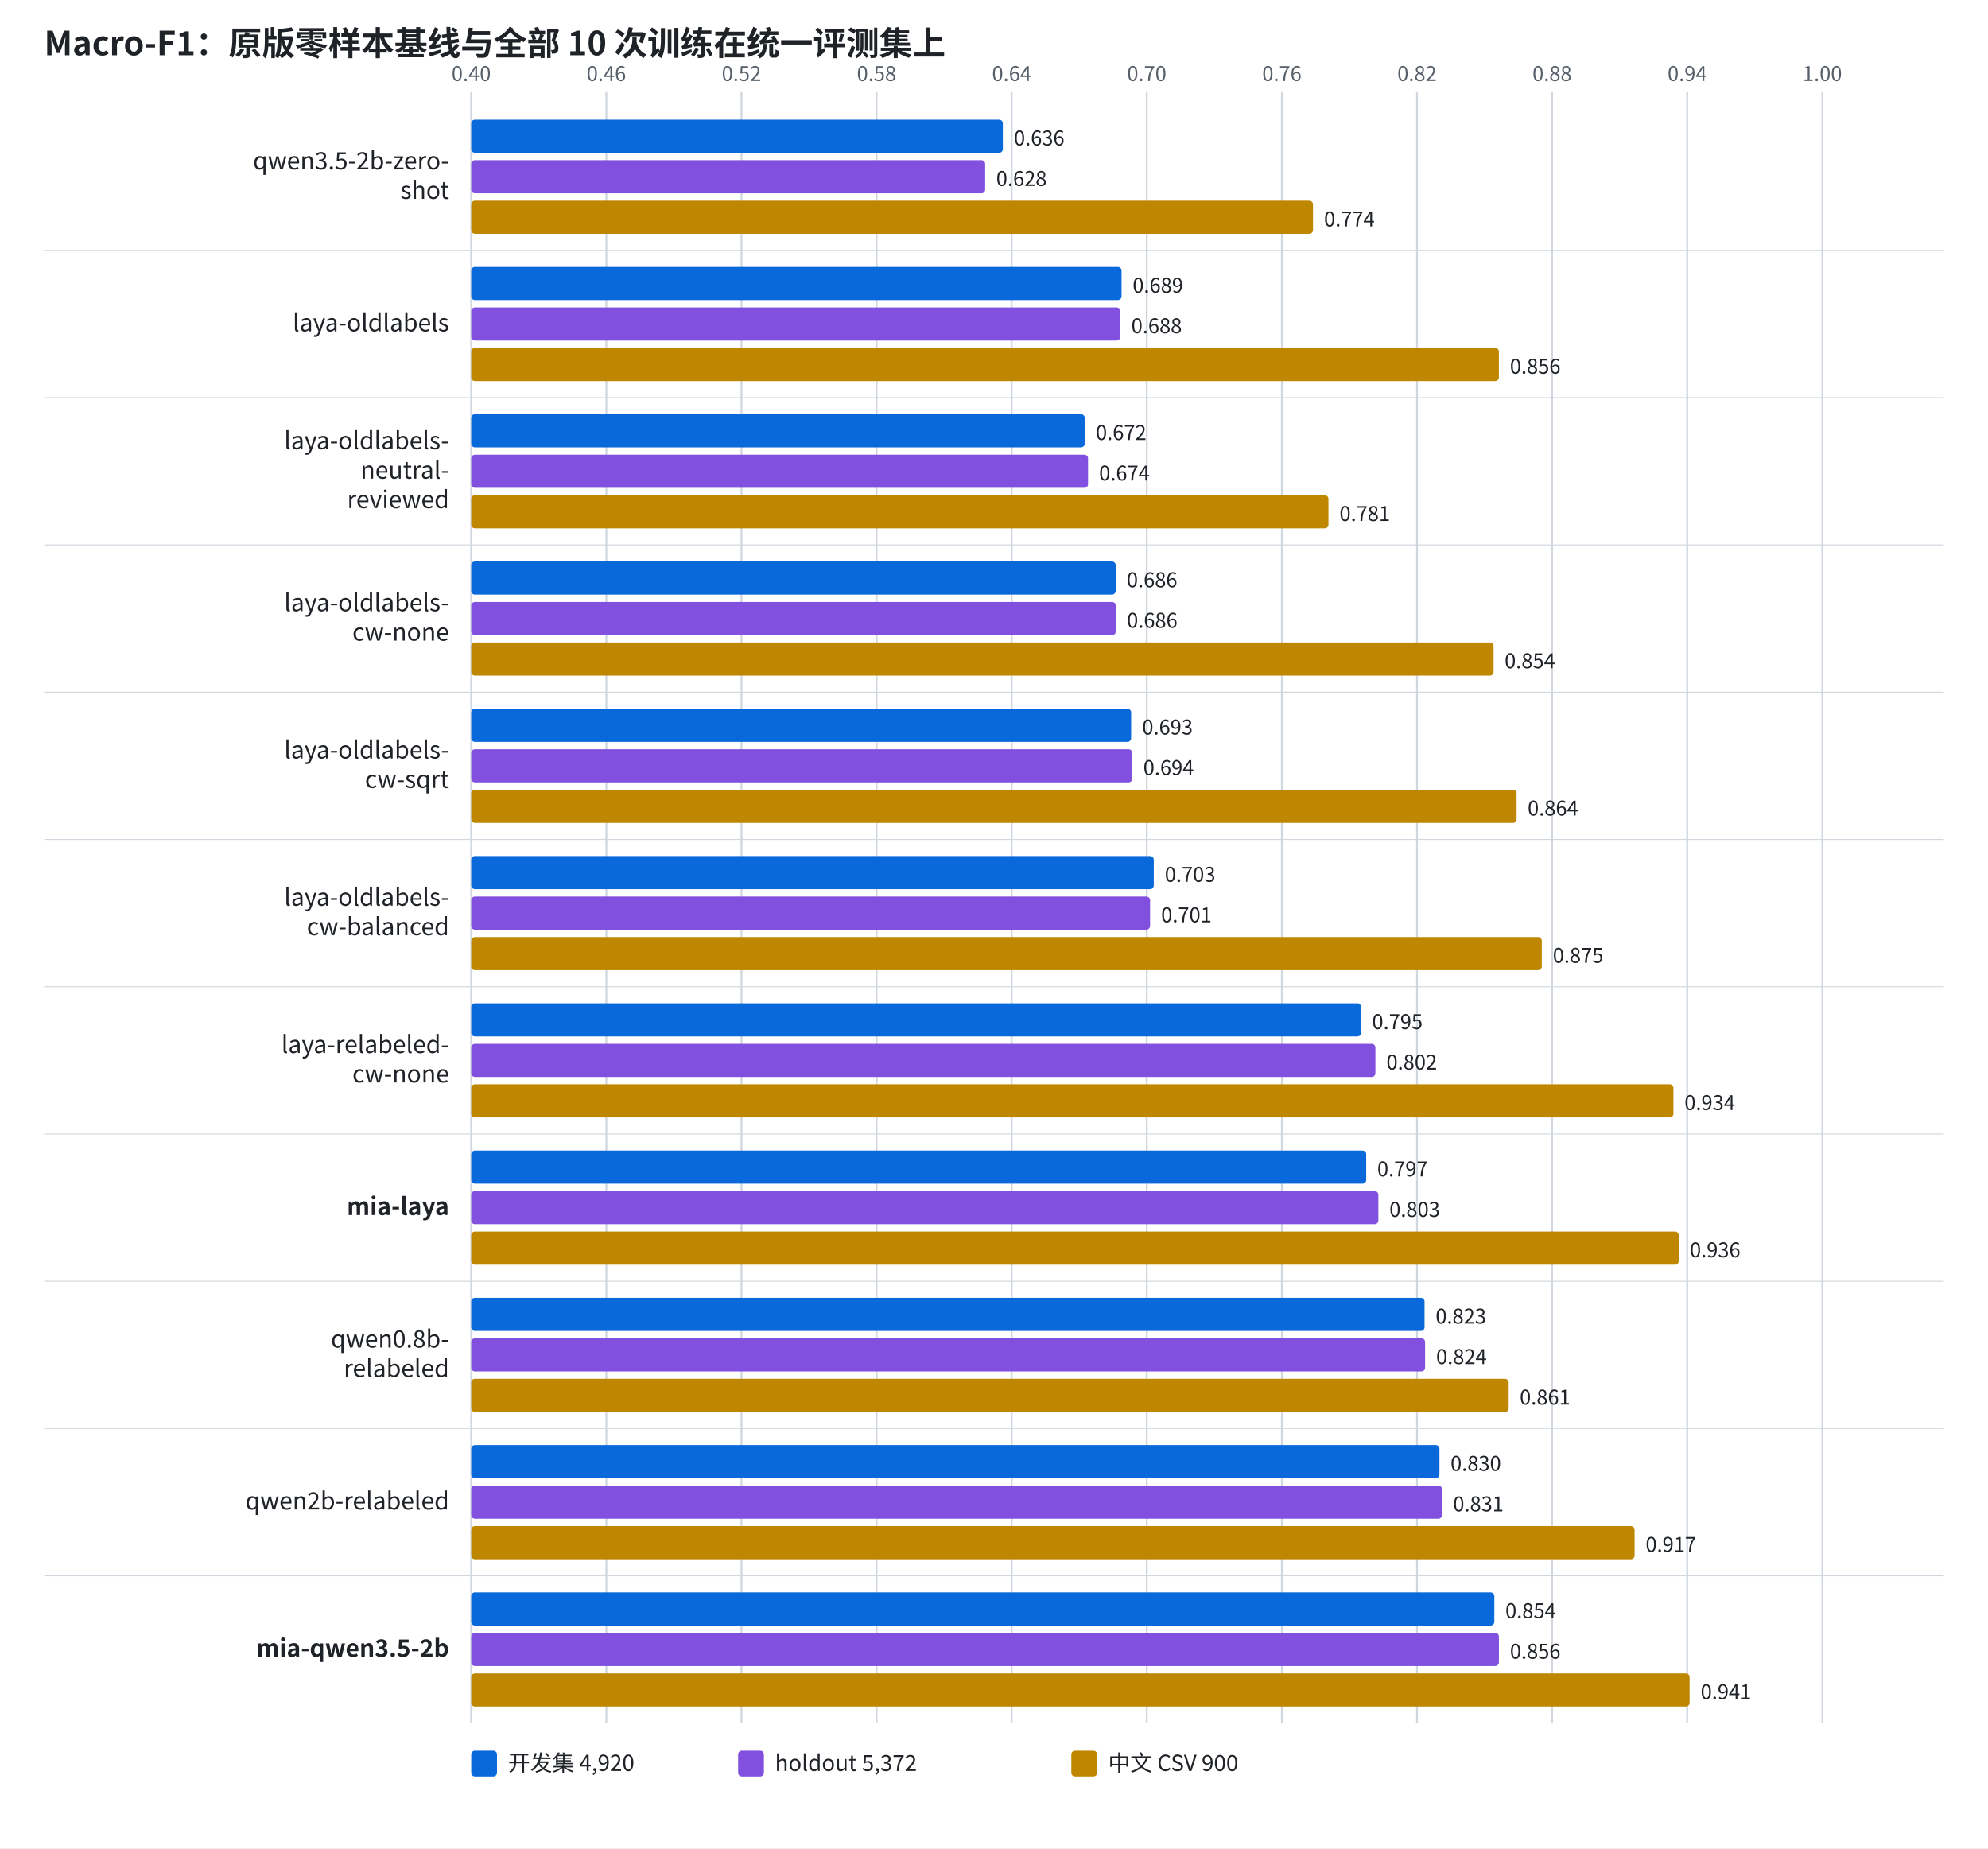
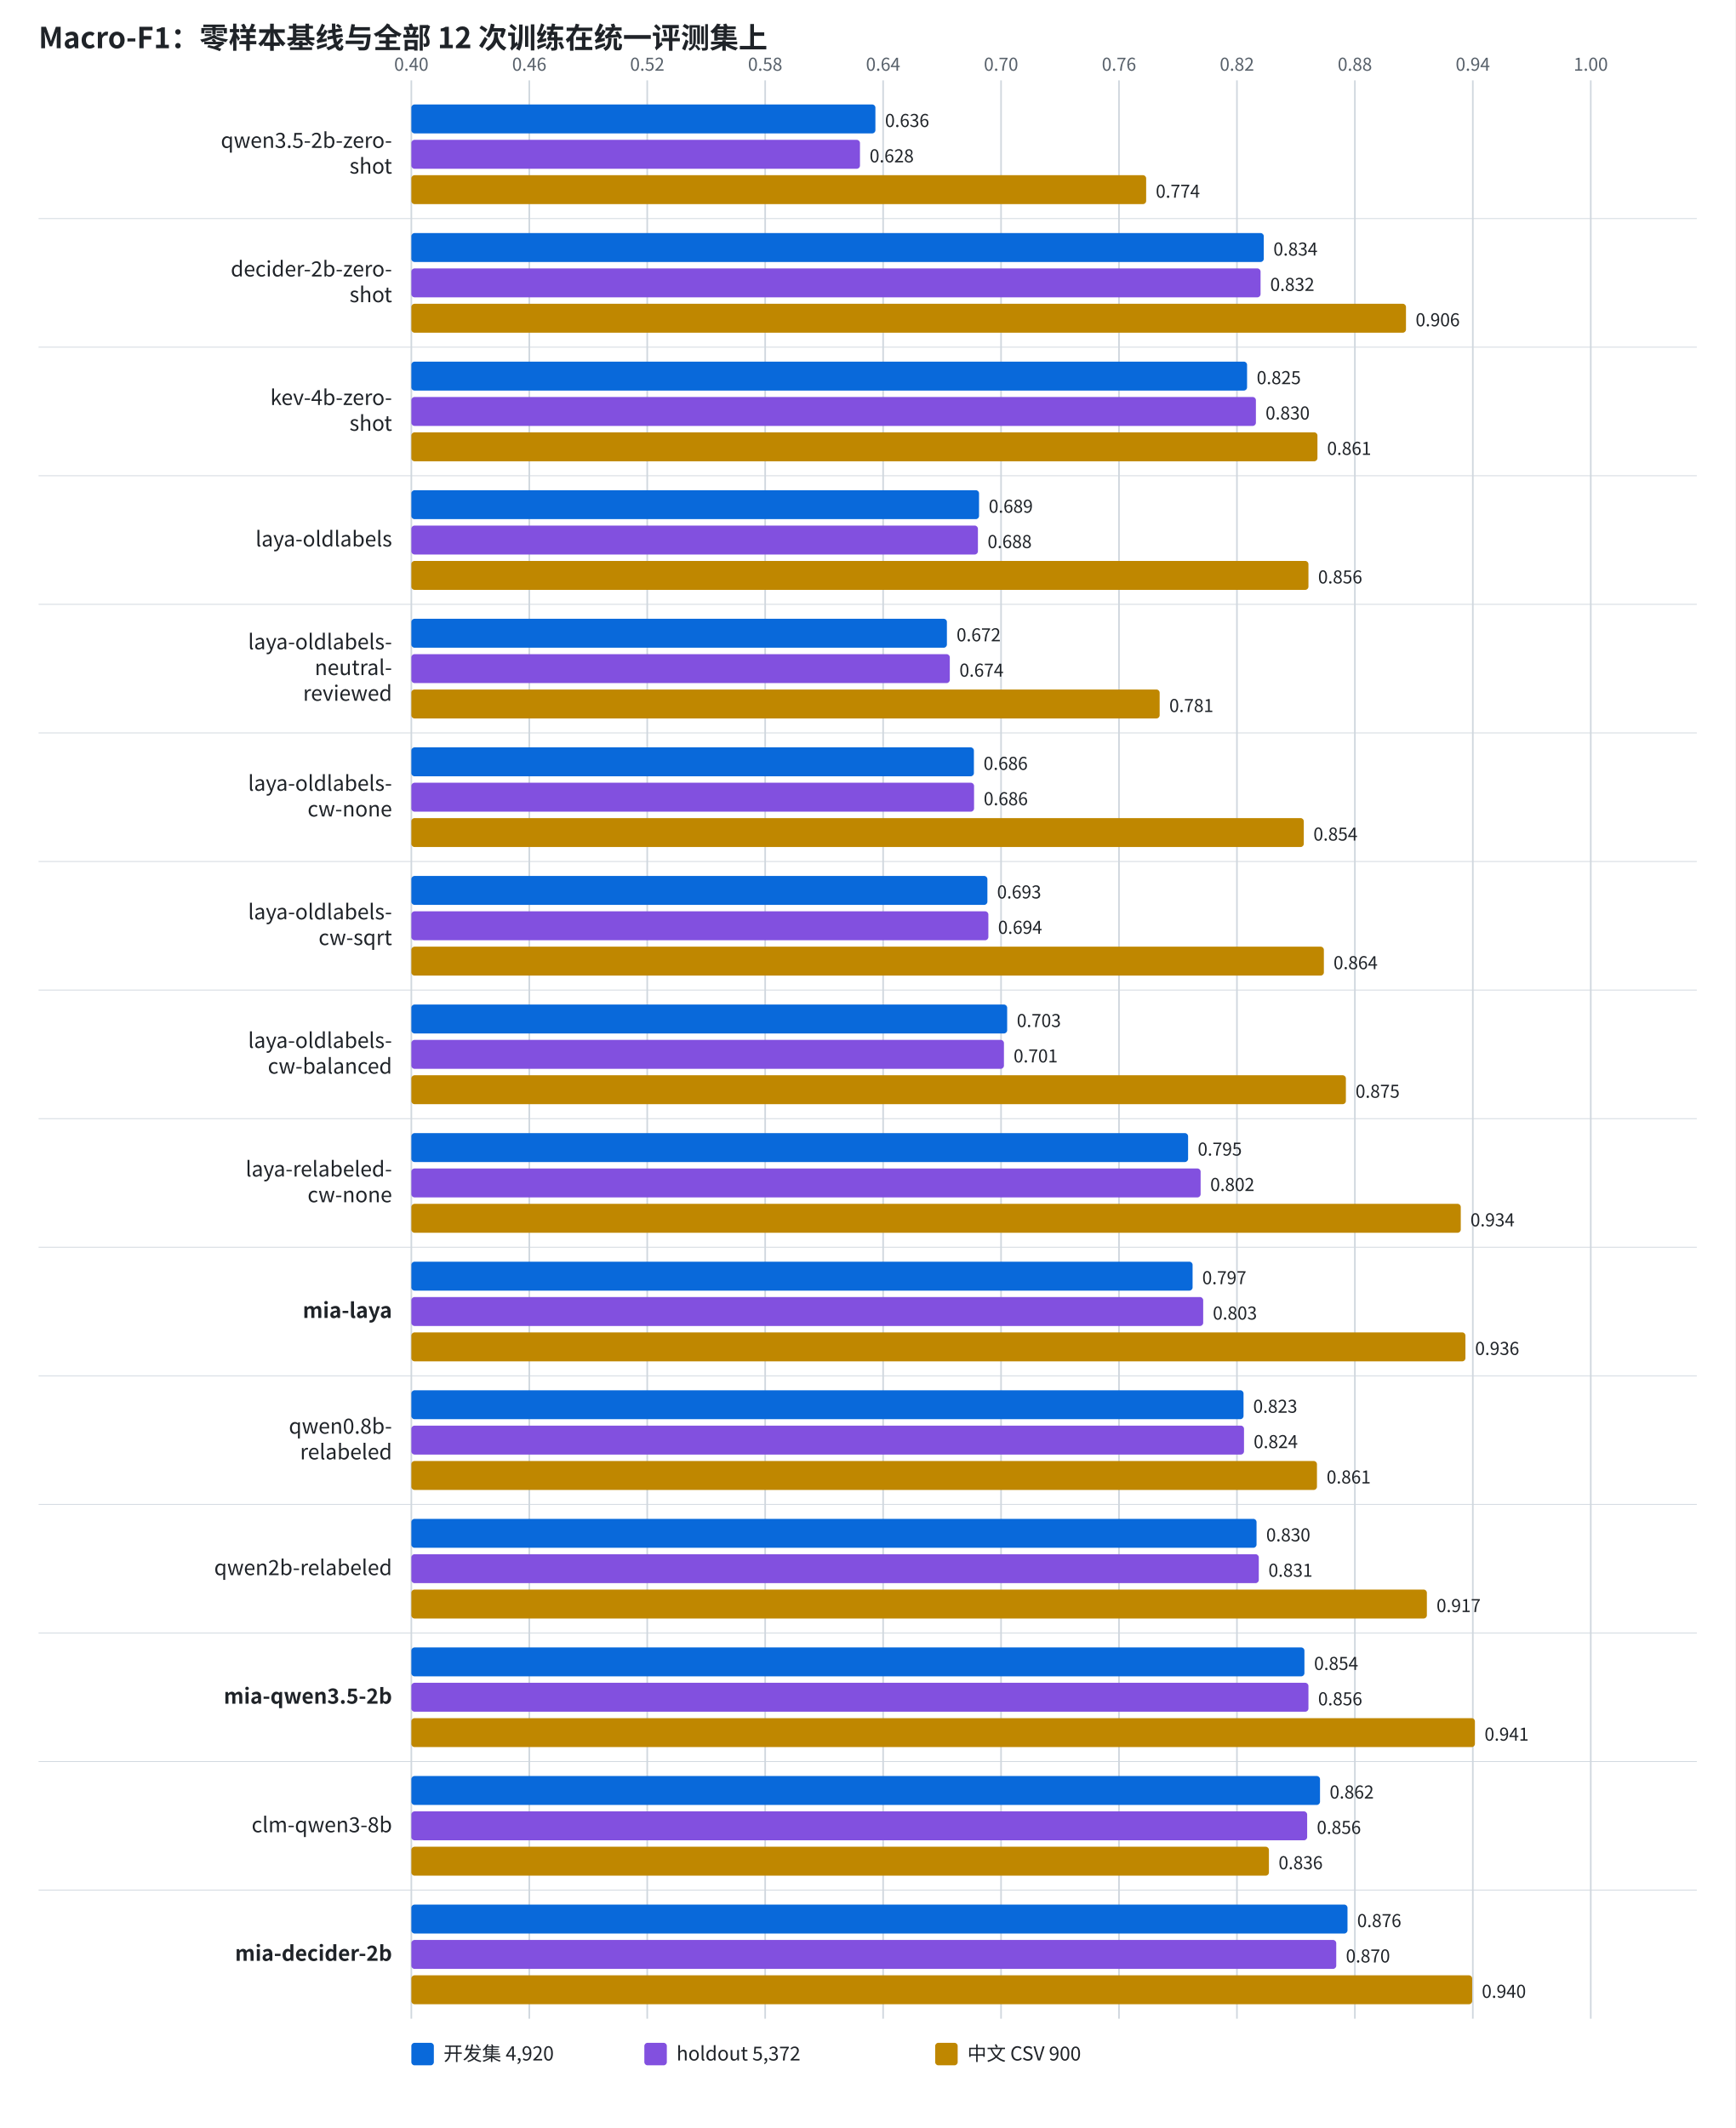
- <svg xmlns="http://www.w3.org/2000/svg" width="1080" height="1004" viewBox="0 0 1080 1004" role="img" aria-label="Macro-F1：原版零样本基线与全部 10 次训练在统一评测集上" font-family="-apple-system, BlinkMacSystemFont, &quot;Segoe UI&quot;, &quot;PingFang SC&quot;, &quot;Microsoft YaHei&quot;, &quot;Noto Sans CJK SC&quot;, sans-serif">
-   <rect width="1080" height="1004" fill="#ffffff" />
-   <text x="24" y="30" font-size="18" font-weight="600" fill="#1f2328">Macro-F1：原版零样本基线与全部 10 次训练在统一评测集上</text>
-   <line x1="256.0" y1="50" x2="256.0" y2="936" stroke="#d0d7de" stroke-width="1" />
+ <svg xmlns="http://www.w3.org/2000/svg" width="1080" height="1324" viewBox="0 0 1080 1324" role="img" aria-label="Macro-F1：零样本基线与全部 12 次训练在统一评测集上" font-family="-apple-system, BlinkMacSystemFont, &quot;Segoe UI&quot;, &quot;PingFang SC&quot;, &quot;Microsoft YaHei&quot;, &quot;Noto Sans CJK SC&quot;, sans-serif">
+   <rect width="1080" height="1324" fill="#ffffff" />
+   <text x="24" y="30" font-size="18" font-weight="600" fill="#1f2328">Macro-F1：零样本基线与全部 12 次训练在统一评测集上</text>
+   <line x1="256.0" y1="50" x2="256.0" y2="1256" stroke="#d0d7de" stroke-width="1" />
  <text x="256.0" y="44" font-size="11" fill="#57606a" text-anchor="middle">0.40</text>
-   <line x1="329.4" y1="50" x2="329.4" y2="936" stroke="#d0d7de" stroke-width="1" />
+   <line x1="329.4" y1="50" x2="329.4" y2="1256" stroke="#d0d7de" stroke-width="1" />
  <text x="329.4" y="44" font-size="11" fill="#57606a" text-anchor="middle">0.46</text>
-   <line x1="402.8" y1="50" x2="402.8" y2="936" stroke="#d0d7de" stroke-width="1" />
+   <line x1="402.8" y1="50" x2="402.8" y2="1256" stroke="#d0d7de" stroke-width="1" />
  <text x="402.8" y="44" font-size="11" fill="#57606a" text-anchor="middle">0.52</text>
-   <line x1="476.2" y1="50" x2="476.2" y2="936" stroke="#d0d7de" stroke-width="1" />
+   <line x1="476.2" y1="50" x2="476.2" y2="1256" stroke="#d0d7de" stroke-width="1" />
  <text x="476.2" y="44" font-size="11" fill="#57606a" text-anchor="middle">0.58</text>
-   <line x1="549.6" y1="50" x2="549.6" y2="936" stroke="#d0d7de" stroke-width="1" />
+   <line x1="549.6" y1="50" x2="549.6" y2="1256" stroke="#d0d7de" stroke-width="1" />
  <text x="549.6" y="44" font-size="11" fill="#57606a" text-anchor="middle">0.64</text>
-   <line x1="623.0" y1="50" x2="623.0" y2="936" stroke="#d0d7de" stroke-width="1" />
+   <line x1="623.0" y1="50" x2="623.0" y2="1256" stroke="#d0d7de" stroke-width="1" />
  <text x="623.0" y="44" font-size="11" fill="#57606a" text-anchor="middle">0.70</text>
-   <line x1="696.4" y1="50" x2="696.4" y2="936" stroke="#d0d7de" stroke-width="1" />
+   <line x1="696.4" y1="50" x2="696.4" y2="1256" stroke="#d0d7de" stroke-width="1" />
  <text x="696.4" y="44" font-size="11" fill="#57606a" text-anchor="middle">0.76</text>
-   <line x1="769.8" y1="50" x2="769.8" y2="936" stroke="#d0d7de" stroke-width="1" />
+   <line x1="769.8" y1="50" x2="769.8" y2="1256" stroke="#d0d7de" stroke-width="1" />
  <text x="769.8" y="44" font-size="11" fill="#57606a" text-anchor="middle">0.82</text>
-   <line x1="843.2" y1="50" x2="843.2" y2="936" stroke="#d0d7de" stroke-width="1" />
+   <line x1="843.2" y1="50" x2="843.2" y2="1256" stroke="#d0d7de" stroke-width="1" />
  <text x="843.2" y="44" font-size="11" fill="#57606a" text-anchor="middle">0.88</text>
-   <line x1="916.6" y1="50" x2="916.6" y2="936" stroke="#d0d7de" stroke-width="1" />
+   <line x1="916.6" y1="50" x2="916.6" y2="1256" stroke="#d0d7de" stroke-width="1" />
  <text x="916.6" y="44" font-size="11" fill="#57606a" text-anchor="middle">0.94</text>
-   <line x1="990.0" y1="50" x2="990.0" y2="936" stroke="#d0d7de" stroke-width="1" />
+   <line x1="990.0" y1="50" x2="990.0" y2="1256" stroke="#d0d7de" stroke-width="1" />
  <text x="990.0" y="44" font-size="11" fill="#57606a" text-anchor="middle">1.00</text>
  <text x="244" y="92.0" font-size="13" fill="#1f2328" text-anchor="end">qwen3.5-2b-zero-</text>
  <text x="244" y="108.0" font-size="13" fill="#1f2328" text-anchor="end">shot</text>
  <rect x="256" y="65.0" width="288.8" height="18" fill="#0969da" rx="2" />
  <text x="550.8" y="79.0" font-size="11" fill="#1f2328">0.636</text>
  <rect x="256" y="87.0" width="279.2" height="18" fill="#8250df" rx="2" />
  <text x="541.2" y="101.0" font-size="11" fill="#1f2328">0.628</text>
  <rect x="256" y="109.0" width="457.3" height="18" fill="#bf8700" rx="2" />
  <text x="719.3" y="123.0" font-size="11" fill="#1f2328">0.774</text>
-   <text x="244" y="180.0" font-size="13" fill="#1f2328" text-anchor="end">laya-oldlabels</text>
-   <rect x="256" y="145.0" width="353.3" height="18" fill="#0969da" rx="2" />
-   <text x="615.3" y="159.0" font-size="11" fill="#1f2328">0.689</text>
-   <rect x="256" y="167.0" width="352.6" height="18" fill="#8250df" rx="2" />
-   <text x="614.6" y="181.0" font-size="11" fill="#1f2328">0.688</text>
-   <rect x="256" y="189.0" width="558.3" height="18" fill="#bf8700" rx="2" />
-   <text x="820.3" y="203.0" font-size="11" fill="#1f2328">0.856</text>
+   <text x="244" y="172.0" font-size="13" fill="#1f2328" text-anchor="end">decider-2b-zero-</text>
+   <text x="244" y="188.0" font-size="13" fill="#1f2328" text-anchor="end">shot</text>
+   <rect x="256" y="145.0" width="530.5" height="18" fill="#0969da" rx="2" />
+   <text x="792.5" y="159.0" font-size="11" fill="#1f2328">0.834</text>
+   <rect x="256" y="167.0" width="528.5" height="18" fill="#8250df" rx="2" />
+   <text x="790.5" y="181.0" font-size="11" fill="#1f2328">0.832</text>
+   <rect x="256" y="189.0" width="619.0" height="18" fill="#bf8700" rx="2" />
+   <text x="881.0" y="203.0" font-size="11" fill="#1f2328">0.906</text>
  <line x1="24" y1="136" x2="1056" y2="136" stroke="#d0d7de" stroke-width="0.5" />
-   <text x="244" y="244.0" font-size="13" fill="#1f2328" text-anchor="end">laya-oldlabels-</text>
-   <text x="244" y="260.0" font-size="13" fill="#1f2328" text-anchor="end">neutral-</text>
-   <text x="244" y="276.0" font-size="13" fill="#1f2328" text-anchor="end">reviewed</text>
-   <rect x="256" y="225.0" width="333.3" height="18" fill="#0969da" rx="2" />
-   <text x="595.3" y="239.0" font-size="11" fill="#1f2328">0.672</text>
-   <rect x="256" y="247.0" width="335.1" height="18" fill="#8250df" rx="2" />
-   <text x="597.1" y="261.0" font-size="11" fill="#1f2328">0.674</text>
-   <rect x="256" y="269.0" width="465.7" height="18" fill="#bf8700" rx="2" />
-   <text x="727.7" y="283.0" font-size="11" fill="#1f2328">0.781</text>
+   <text x="244" y="252.0" font-size="13" fill="#1f2328" text-anchor="end">kev-4b-zero-</text>
+   <text x="244" y="268.0" font-size="13" fill="#1f2328" text-anchor="end">shot</text>
+   <rect x="256" y="225.0" width="520.1" height="18" fill="#0969da" rx="2" />
+   <text x="782.1" y="239.0" font-size="11" fill="#1f2328">0.825</text>
+   <rect x="256" y="247.0" width="525.6" height="18" fill="#8250df" rx="2" />
+   <text x="787.6" y="261.0" font-size="11" fill="#1f2328">0.830</text>
+   <rect x="256" y="269.0" width="563.9" height="18" fill="#bf8700" rx="2" />
+   <text x="825.9" y="283.0" font-size="11" fill="#1f2328">0.861</text>
  <line x1="24" y1="216" x2="1056" y2="216" stroke="#d0d7de" stroke-width="0.5" />
-   <text x="244" y="332.0" font-size="13" fill="#1f2328" text-anchor="end">laya-oldlabels-</text>
-   <text x="244" y="348.0" font-size="13" fill="#1f2328" text-anchor="end">cw-none</text>
-   <rect x="256" y="305.0" width="350.1" height="18" fill="#0969da" rx="2" />
-   <text x="612.1" y="319.0" font-size="11" fill="#1f2328">0.686</text>
-   <rect x="256" y="327.0" width="350.2" height="18" fill="#8250df" rx="2" />
-   <text x="612.2" y="341.0" font-size="11" fill="#1f2328">0.686</text>
-   <rect x="256" y="349.0" width="555.4" height="18" fill="#bf8700" rx="2" />
-   <text x="817.4" y="363.0" font-size="11" fill="#1f2328">0.854</text>
+   <text x="244" y="340.0" font-size="13" fill="#1f2328" text-anchor="end">laya-oldlabels</text>
+   <rect x="256" y="305.0" width="353.3" height="18" fill="#0969da" rx="2" />
+   <text x="615.3" y="319.0" font-size="11" fill="#1f2328">0.689</text>
+   <rect x="256" y="327.0" width="352.6" height="18" fill="#8250df" rx="2" />
+   <text x="614.6" y="341.0" font-size="11" fill="#1f2328">0.688</text>
+   <rect x="256" y="349.0" width="558.3" height="18" fill="#bf8700" rx="2" />
+   <text x="820.3" y="363.0" font-size="11" fill="#1f2328">0.856</text>
  <line x1="24" y1="296" x2="1056" y2="296" stroke="#d0d7de" stroke-width="0.5" />
-   <text x="244" y="412.0" font-size="13" fill="#1f2328" text-anchor="end">laya-oldlabels-</text>
-   <text x="244" y="428.0" font-size="13" fill="#1f2328" text-anchor="end">cw-sqrt</text>
-   <rect x="256" y="385.0" width="358.5" height="18" fill="#0969da" rx="2" />
-   <text x="620.5" y="399.0" font-size="11" fill="#1f2328">0.693</text>
-   <rect x="256" y="407.0" width="359.1" height="18" fill="#8250df" rx="2" />
-   <text x="621.1" y="421.0" font-size="11" fill="#1f2328">0.694</text>
-   <rect x="256" y="429.0" width="567.9" height="18" fill="#bf8700" rx="2" />
-   <text x="829.9" y="443.0" font-size="11" fill="#1f2328">0.864</text>
+   <text x="244" y="404.0" font-size="13" fill="#1f2328" text-anchor="end">laya-oldlabels-</text>
+   <text x="244" y="420.0" font-size="13" fill="#1f2328" text-anchor="end">neutral-</text>
+   <text x="244" y="436.0" font-size="13" fill="#1f2328" text-anchor="end">reviewed</text>
+   <rect x="256" y="385.0" width="333.3" height="18" fill="#0969da" rx="2" />
+   <text x="595.3" y="399.0" font-size="11" fill="#1f2328">0.672</text>
+   <rect x="256" y="407.0" width="335.1" height="18" fill="#8250df" rx="2" />
+   <text x="597.1" y="421.0" font-size="11" fill="#1f2328">0.674</text>
+   <rect x="256" y="429.0" width="465.7" height="18" fill="#bf8700" rx="2" />
+   <text x="727.7" y="443.0" font-size="11" fill="#1f2328">0.781</text>
  <line x1="24" y1="376" x2="1056" y2="376" stroke="#d0d7de" stroke-width="0.5" />
  <text x="244" y="492.0" font-size="13" fill="#1f2328" text-anchor="end">laya-oldlabels-</text>
-   <text x="244" y="508.0" font-size="13" fill="#1f2328" text-anchor="end">cw-balanced</text>
-   <rect x="256" y="465.0" width="370.8" height="18" fill="#0969da" rx="2" />
-   <text x="632.8" y="479.0" font-size="11" fill="#1f2328">0.703</text>
-   <rect x="256" y="487.0" width="368.8" height="18" fill="#8250df" rx="2" />
-   <text x="630.8" y="501.0" font-size="11" fill="#1f2328">0.701</text>
-   <rect x="256" y="509.0" width="581.6" height="18" fill="#bf8700" rx="2" />
-   <text x="843.6" y="523.0" font-size="11" fill="#1f2328">0.875</text>
+   <text x="244" y="508.0" font-size="13" fill="#1f2328" text-anchor="end">cw-none</text>
+   <rect x="256" y="465.0" width="350.1" height="18" fill="#0969da" rx="2" />
+   <text x="612.1" y="479.0" font-size="11" fill="#1f2328">0.686</text>
+   <rect x="256" y="487.0" width="350.2" height="18" fill="#8250df" rx="2" />
+   <text x="612.2" y="501.0" font-size="11" fill="#1f2328">0.686</text>
+   <rect x="256" y="509.0" width="555.4" height="18" fill="#bf8700" rx="2" />
+   <text x="817.4" y="523.0" font-size="11" fill="#1f2328">0.854</text>
  <line x1="24" y1="456" x2="1056" y2="456" stroke="#d0d7de" stroke-width="0.5" />
-   <text x="244" y="572.0" font-size="13" fill="#1f2328" text-anchor="end">laya-relabeled-</text>
-   <text x="244" y="588.0" font-size="13" fill="#1f2328" text-anchor="end">cw-none</text>
-   <rect x="256" y="545.0" width="483.4" height="18" fill="#0969da" rx="2" />
-   <text x="745.4" y="559.0" font-size="11" fill="#1f2328">0.795</text>
-   <rect x="256" y="567.0" width="491.2" height="18" fill="#8250df" rx="2" />
-   <text x="753.2" y="581.0" font-size="11" fill="#1f2328">0.802</text>
-   <rect x="256" y="589.0" width="653.1" height="18" fill="#bf8700" rx="2" />
-   <text x="915.1" y="603.0" font-size="11" fill="#1f2328">0.934</text>
+   <text x="244" y="572.0" font-size="13" fill="#1f2328" text-anchor="end">laya-oldlabels-</text>
+   <text x="244" y="588.0" font-size="13" fill="#1f2328" text-anchor="end">cw-sqrt</text>
+   <rect x="256" y="545.0" width="358.5" height="18" fill="#0969da" rx="2" />
+   <text x="620.5" y="559.0" font-size="11" fill="#1f2328">0.693</text>
+   <rect x="256" y="567.0" width="359.1" height="18" fill="#8250df" rx="2" />
+   <text x="621.1" y="581.0" font-size="11" fill="#1f2328">0.694</text>
+   <rect x="256" y="589.0" width="567.9" height="18" fill="#bf8700" rx="2" />
+   <text x="829.9" y="603.0" font-size="11" fill="#1f2328">0.864</text>
  <line x1="24" y1="536" x2="1056" y2="536" stroke="#d0d7de" stroke-width="0.5" />
-   <text x="244" y="660.0" font-size="13" fill="#1f2328" text-anchor="end" font-weight="600">mia-laya</text>
-   <rect x="256" y="625.0" width="486.2" height="18" fill="#0969da" rx="2" />
-   <text x="748.2" y="639.0" font-size="11" fill="#1f2328">0.797</text>
-   <rect x="256" y="647.0" width="492.8" height="18" fill="#8250df" rx="2" />
-   <text x="754.8" y="661.0" font-size="11" fill="#1f2328">0.803</text>
-   <rect x="256" y="669.0" width="656.0" height="18" fill="#bf8700" rx="2" />
-   <text x="918.0" y="683.0" font-size="11" fill="#1f2328">0.936</text>
+   <text x="244" y="652.0" font-size="13" fill="#1f2328" text-anchor="end">laya-oldlabels-</text>
+   <text x="244" y="668.0" font-size="13" fill="#1f2328" text-anchor="end">cw-balanced</text>
+   <rect x="256" y="625.0" width="370.8" height="18" fill="#0969da" rx="2" />
+   <text x="632.8" y="639.0" font-size="11" fill="#1f2328">0.703</text>
+   <rect x="256" y="647.0" width="368.8" height="18" fill="#8250df" rx="2" />
+   <text x="630.8" y="661.0" font-size="11" fill="#1f2328">0.701</text>
+   <rect x="256" y="669.0" width="581.6" height="18" fill="#bf8700" rx="2" />
+   <text x="843.6" y="683.0" font-size="11" fill="#1f2328">0.875</text>
  <line x1="24" y1="616" x2="1056" y2="616" stroke="#d0d7de" stroke-width="0.5" />
-   <text x="244" y="732.0" font-size="13" fill="#1f2328" text-anchor="end">qwen0.8b-</text>
-   <text x="244" y="748.0" font-size="13" fill="#1f2328" text-anchor="end">relabeled</text>
-   <rect x="256" y="705.0" width="517.9" height="18" fill="#0969da" rx="2" />
-   <text x="779.9" y="719.0" font-size="11" fill="#1f2328">0.823</text>
-   <rect x="256" y="727.0" width="518.2" height="18" fill="#8250df" rx="2" />
-   <text x="780.2" y="741.0" font-size="11" fill="#1f2328">0.824</text>
-   <rect x="256" y="749.0" width="563.6" height="18" fill="#bf8700" rx="2" />
-   <text x="825.6" y="763.0" font-size="11" fill="#1f2328">0.861</text>
+   <text x="244" y="732.0" font-size="13" fill="#1f2328" text-anchor="end">laya-relabeled-</text>
+   <text x="244" y="748.0" font-size="13" fill="#1f2328" text-anchor="end">cw-none</text>
+   <rect x="256" y="705.0" width="483.4" height="18" fill="#0969da" rx="2" />
+   <text x="745.4" y="719.0" font-size="11" fill="#1f2328">0.795</text>
+   <rect x="256" y="727.0" width="491.2" height="18" fill="#8250df" rx="2" />
+   <text x="753.2" y="741.0" font-size="11" fill="#1f2328">0.802</text>
+   <rect x="256" y="749.0" width="653.1" height="18" fill="#bf8700" rx="2" />
+   <text x="915.1" y="763.0" font-size="11" fill="#1f2328">0.934</text>
  <line x1="24" y1="696" x2="1056" y2="696" stroke="#d0d7de" stroke-width="0.5" />
-   <text x="244" y="820.0" font-size="13" fill="#1f2328" text-anchor="end">qwen2b-relabeled</text>
-   <rect x="256" y="785.0" width="526.0" height="18" fill="#0969da" rx="2" />
-   <text x="788.0" y="799.0" font-size="11" fill="#1f2328">0.830</text>
-   <rect x="256" y="807.0" width="527.4" height="18" fill="#8250df" rx="2" />
-   <text x="789.4" y="821.0" font-size="11" fill="#1f2328">0.831</text>
-   <rect x="256" y="829.0" width="632.0" height="18" fill="#bf8700" rx="2" />
-   <text x="894.0" y="843.0" font-size="11" fill="#1f2328">0.917</text>
+   <text x="244" y="820.0" font-size="13" fill="#1f2328" text-anchor="end" font-weight="600">mia-laya</text>
+   <rect x="256" y="785.0" width="486.2" height="18" fill="#0969da" rx="2" />
+   <text x="748.2" y="799.0" font-size="11" fill="#1f2328">0.797</text>
+   <rect x="256" y="807.0" width="492.8" height="18" fill="#8250df" rx="2" />
+   <text x="754.8" y="821.0" font-size="11" fill="#1f2328">0.803</text>
+   <rect x="256" y="829.0" width="656.0" height="18" fill="#bf8700" rx="2" />
+   <text x="918.0" y="843.0" font-size="11" fill="#1f2328">0.936</text>
  <line x1="24" y1="776" x2="1056" y2="776" stroke="#d0d7de" stroke-width="0.5" />
-   <text x="244" y="900.0" font-size="13" fill="#1f2328" text-anchor="end" font-weight="600">mia-qwen3.5-2b</text>
-   <rect x="256" y="865.0" width="555.8" height="18" fill="#0969da" rx="2" />
-   <text x="817.8" y="879.0" font-size="11" fill="#1f2328">0.854</text>
-   <rect x="256" y="887.0" width="558.3" height="18" fill="#8250df" rx="2" />
-   <text x="820.3" y="901.0" font-size="11" fill="#1f2328">0.856</text>
-   <rect x="256" y="909.0" width="661.9" height="18" fill="#bf8700" rx="2" />
-   <text x="923.9" y="923.0" font-size="11" fill="#1f2328">0.941</text>
+   <text x="244" y="892.0" font-size="13" fill="#1f2328" text-anchor="end">qwen0.8b-</text>
+   <text x="244" y="908.0" font-size="13" fill="#1f2328" text-anchor="end">relabeled</text>
+   <rect x="256" y="865.0" width="517.9" height="18" fill="#0969da" rx="2" />
+   <text x="779.9" y="879.0" font-size="11" fill="#1f2328">0.823</text>
+   <rect x="256" y="887.0" width="518.2" height="18" fill="#8250df" rx="2" />
+   <text x="780.2" y="901.0" font-size="11" fill="#1f2328">0.824</text>
+   <rect x="256" y="909.0" width="563.6" height="18" fill="#bf8700" rx="2" />
+   <text x="825.6" y="923.0" font-size="11" fill="#1f2328">0.861</text>
  <line x1="24" y1="856" x2="1056" y2="856" stroke="#d0d7de" stroke-width="0.5" />
-   <rect x="256" y="951" width="14" height="14" fill="#0969da" rx="2" />
-   <text x="276" y="962" font-size="12" fill="#1f2328">开发集 4,920</text>
-   <rect x="401" y="951" width="14" height="14" fill="#8250df" rx="2" />
-   <text x="421" y="962" font-size="12" fill="#1f2328">holdout 5,372</text>
-   <rect x="582" y="951" width="14" height="14" fill="#bf8700" rx="2" />
-   <text x="602" y="962" font-size="12" fill="#1f2328">中文 CSV 900</text>
+   <text x="244" y="980.0" font-size="13" fill="#1f2328" text-anchor="end">qwen2b-relabeled</text>
+   <rect x="256" y="945.0" width="526.0" height="18" fill="#0969da" rx="2" />
+   <text x="788.0" y="959.0" font-size="11" fill="#1f2328">0.830</text>
+   <rect x="256" y="967.0" width="527.4" height="18" fill="#8250df" rx="2" />
+   <text x="789.4" y="981.0" font-size="11" fill="#1f2328">0.831</text>
+   <rect x="256" y="989.0" width="632.0" height="18" fill="#bf8700" rx="2" />
+   <text x="894.0" y="1003.0" font-size="11" fill="#1f2328">0.917</text>
+   <line x1="24" y1="936" x2="1056" y2="936" stroke="#d0d7de" stroke-width="0.5" />
+   <text x="244" y="1060.0" font-size="13" fill="#1f2328" text-anchor="end" font-weight="600">mia-qwen3.5-2b</text>
+   <rect x="256" y="1025.0" width="555.8" height="18" fill="#0969da" rx="2" />
+   <text x="817.8" y="1039.0" font-size="11" fill="#1f2328">0.854</text>
+   <rect x="256" y="1047.0" width="558.3" height="18" fill="#8250df" rx="2" />
+   <text x="820.3" y="1061.0" font-size="11" fill="#1f2328">0.856</text>
+   <rect x="256" y="1069.0" width="661.9" height="18" fill="#bf8700" rx="2" />
+   <text x="923.9" y="1083.0" font-size="11" fill="#1f2328">0.941</text>
+   <line x1="24" y1="1016" x2="1056" y2="1016" stroke="#d0d7de" stroke-width="0.5" />
+   <text x="244" y="1140.0" font-size="13" fill="#1f2328" text-anchor="end">clm-qwen3-8b</text>
+   <rect x="256" y="1105.0" width="565.5" height="18" fill="#0969da" rx="2" />
+   <text x="827.5" y="1119.0" font-size="11" fill="#1f2328">0.862</text>
+   <rect x="256" y="1127.0" width="557.5" height="18" fill="#8250df" rx="2" />
+   <text x="819.5" y="1141.0" font-size="11" fill="#1f2328">0.856</text>
+   <rect x="256" y="1149.0" width="533.7" height="18" fill="#bf8700" rx="2" />
+   <text x="795.7" y="1163.0" font-size="11" fill="#1f2328">0.836</text>
+   <line x1="24" y1="1096" x2="1056" y2="1096" stroke="#d0d7de" stroke-width="0.5" />
+   <text x="244" y="1220.0" font-size="13" fill="#1f2328" text-anchor="end" font-weight="600">mia-decider-2b</text>
+   <rect x="256" y="1185.0" width="582.6" height="18" fill="#0969da" rx="2" />
+   <text x="844.6" y="1199.0" font-size="11" fill="#1f2328">0.876</text>
+   <rect x="256" y="1207.0" width="575.6" height="18" fill="#8250df" rx="2" />
+   <text x="837.6" y="1221.0" font-size="11" fill="#1f2328">0.870</text>
+   <rect x="256" y="1229.0" width="660.2" height="18" fill="#bf8700" rx="2" />
+   <text x="922.2" y="1243.0" font-size="11" fill="#1f2328">0.940</text>
+   <line x1="24" y1="1176" x2="1056" y2="1176" stroke="#d0d7de" stroke-width="0.5" />
+   <rect x="256" y="1271" width="14" height="14" fill="#0969da" rx="2" />
+   <text x="276" y="1282" font-size="12" fill="#1f2328">开发集 4,920</text>
+   <rect x="401" y="1271" width="14" height="14" fill="#8250df" rx="2" />
+   <text x="421" y="1282" font-size="12" fill="#1f2328">holdout 5,372</text>
+   <rect x="582" y="1271" width="14" height="14" fill="#bf8700" rx="2" />
+   <text x="602" y="1282" font-size="12" fill="#1f2328">中文 CSV 900</text>
</svg>
